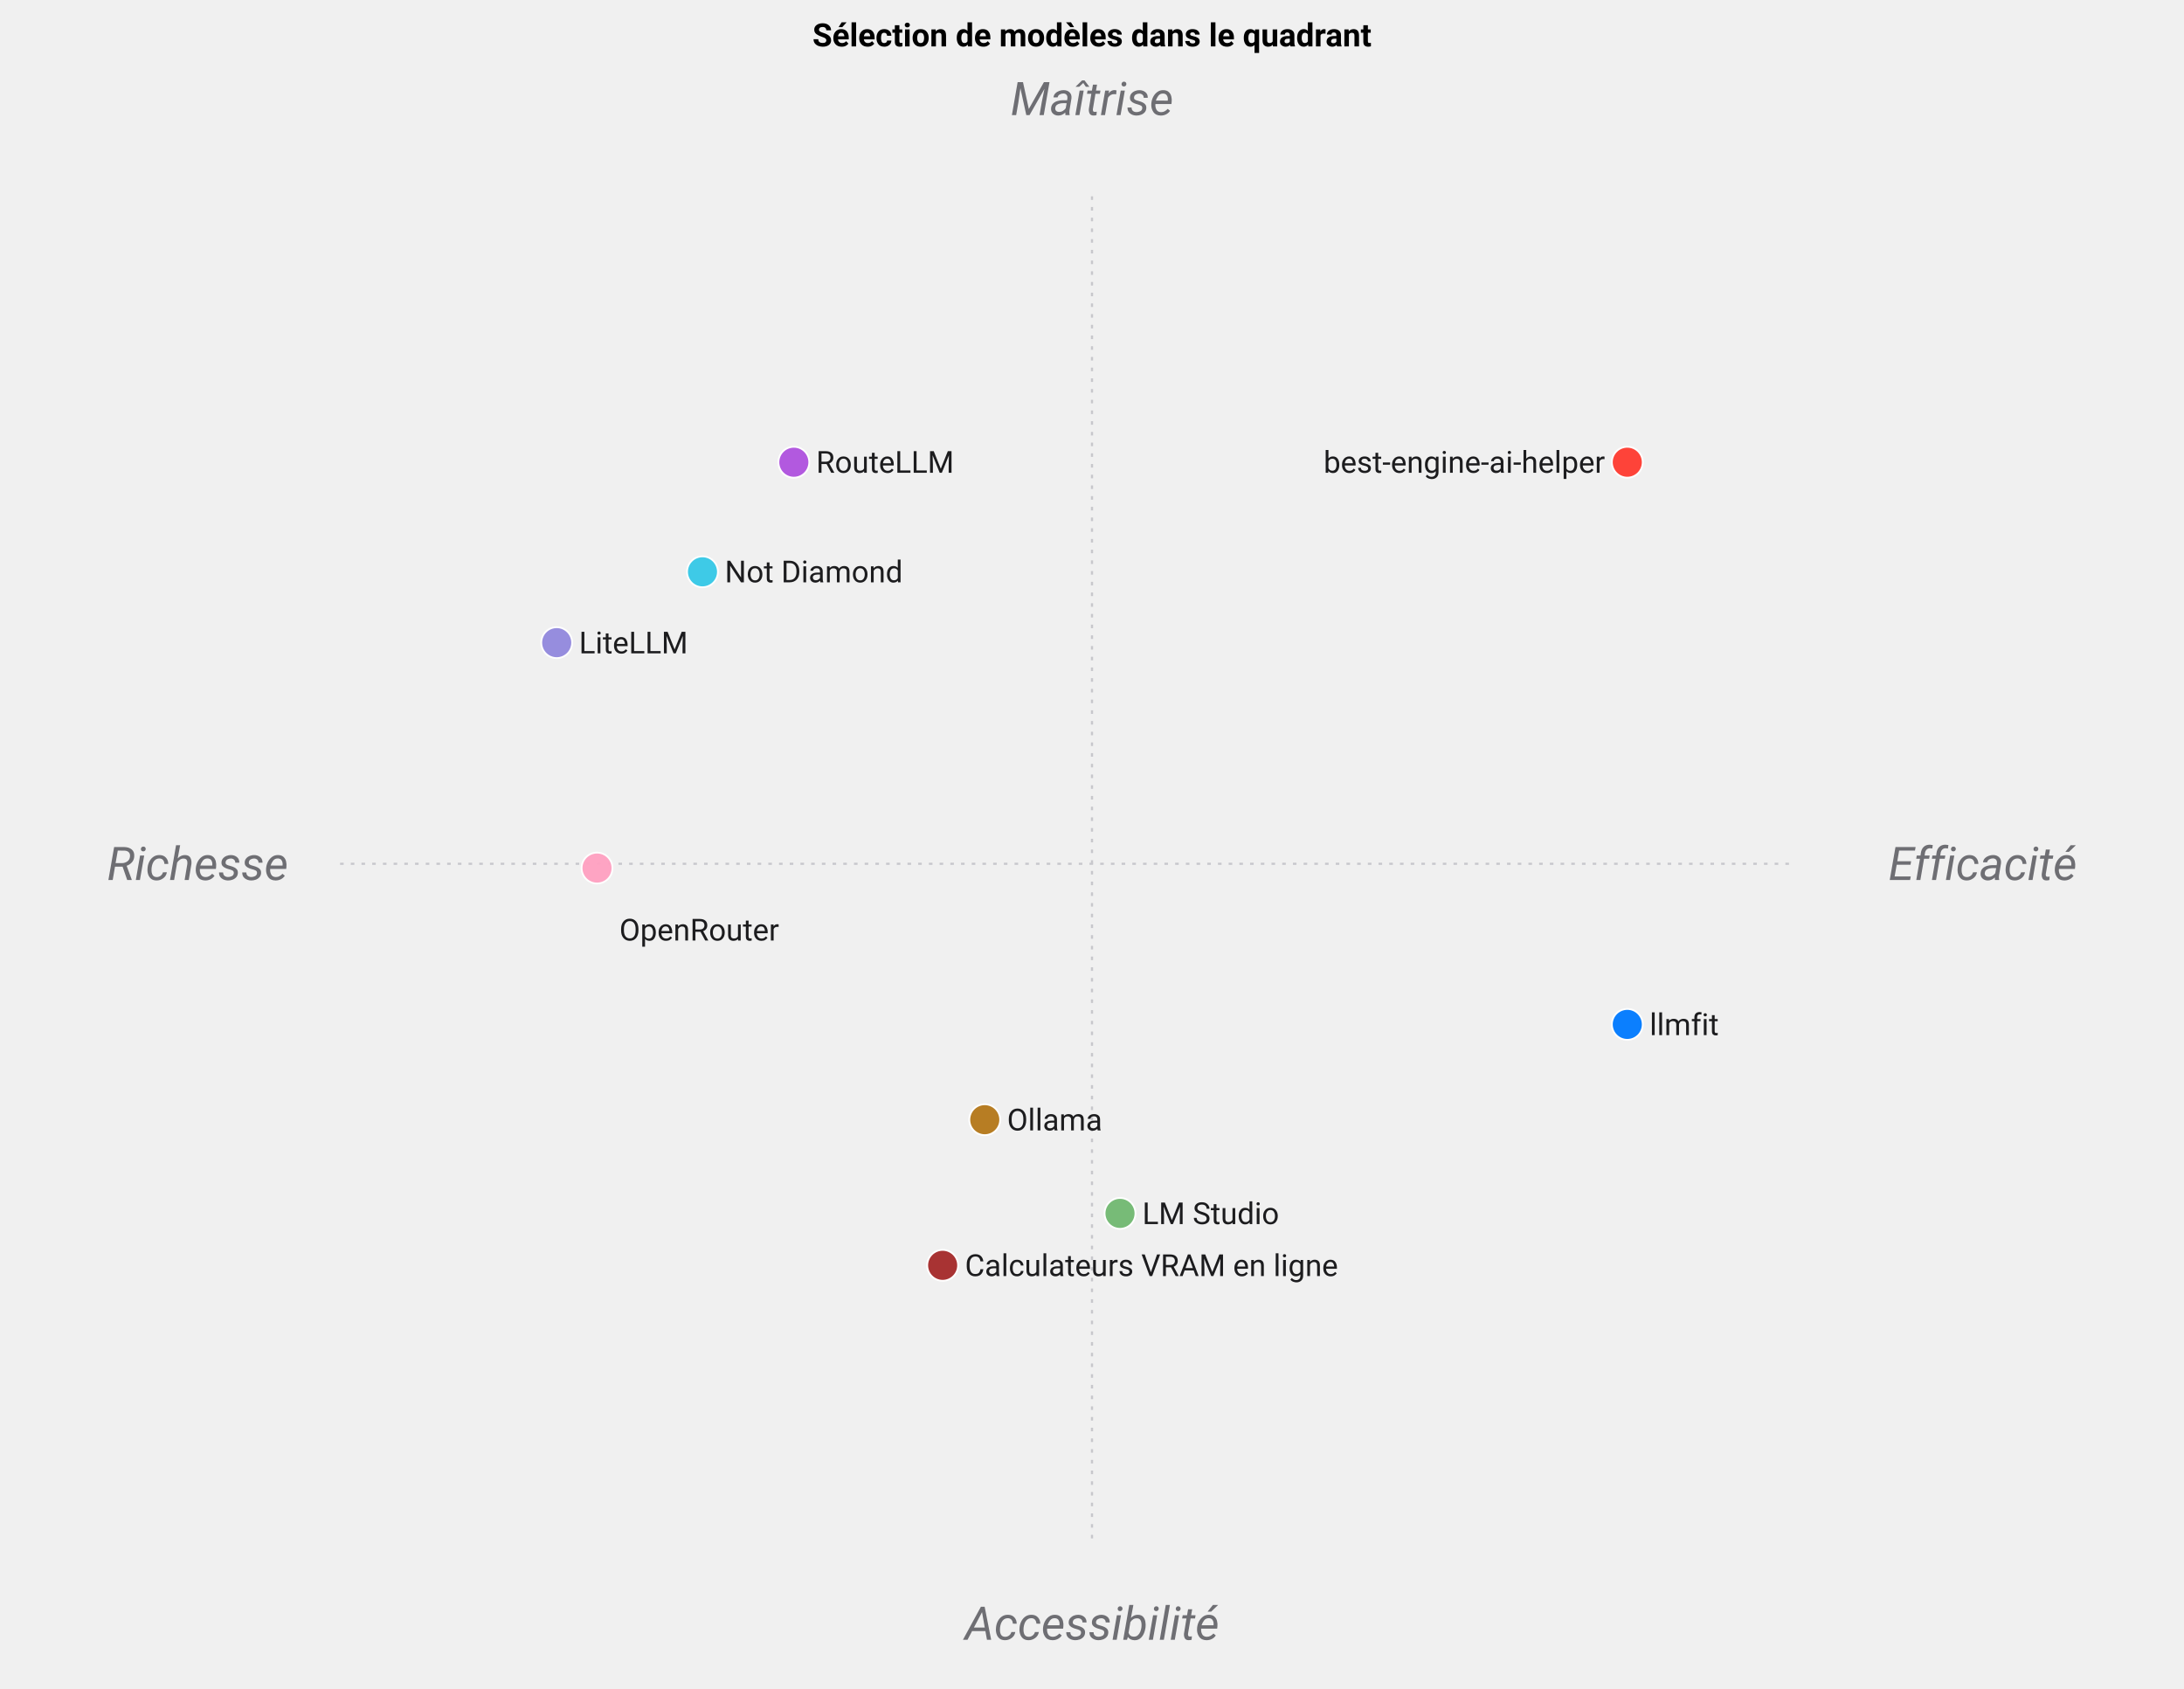
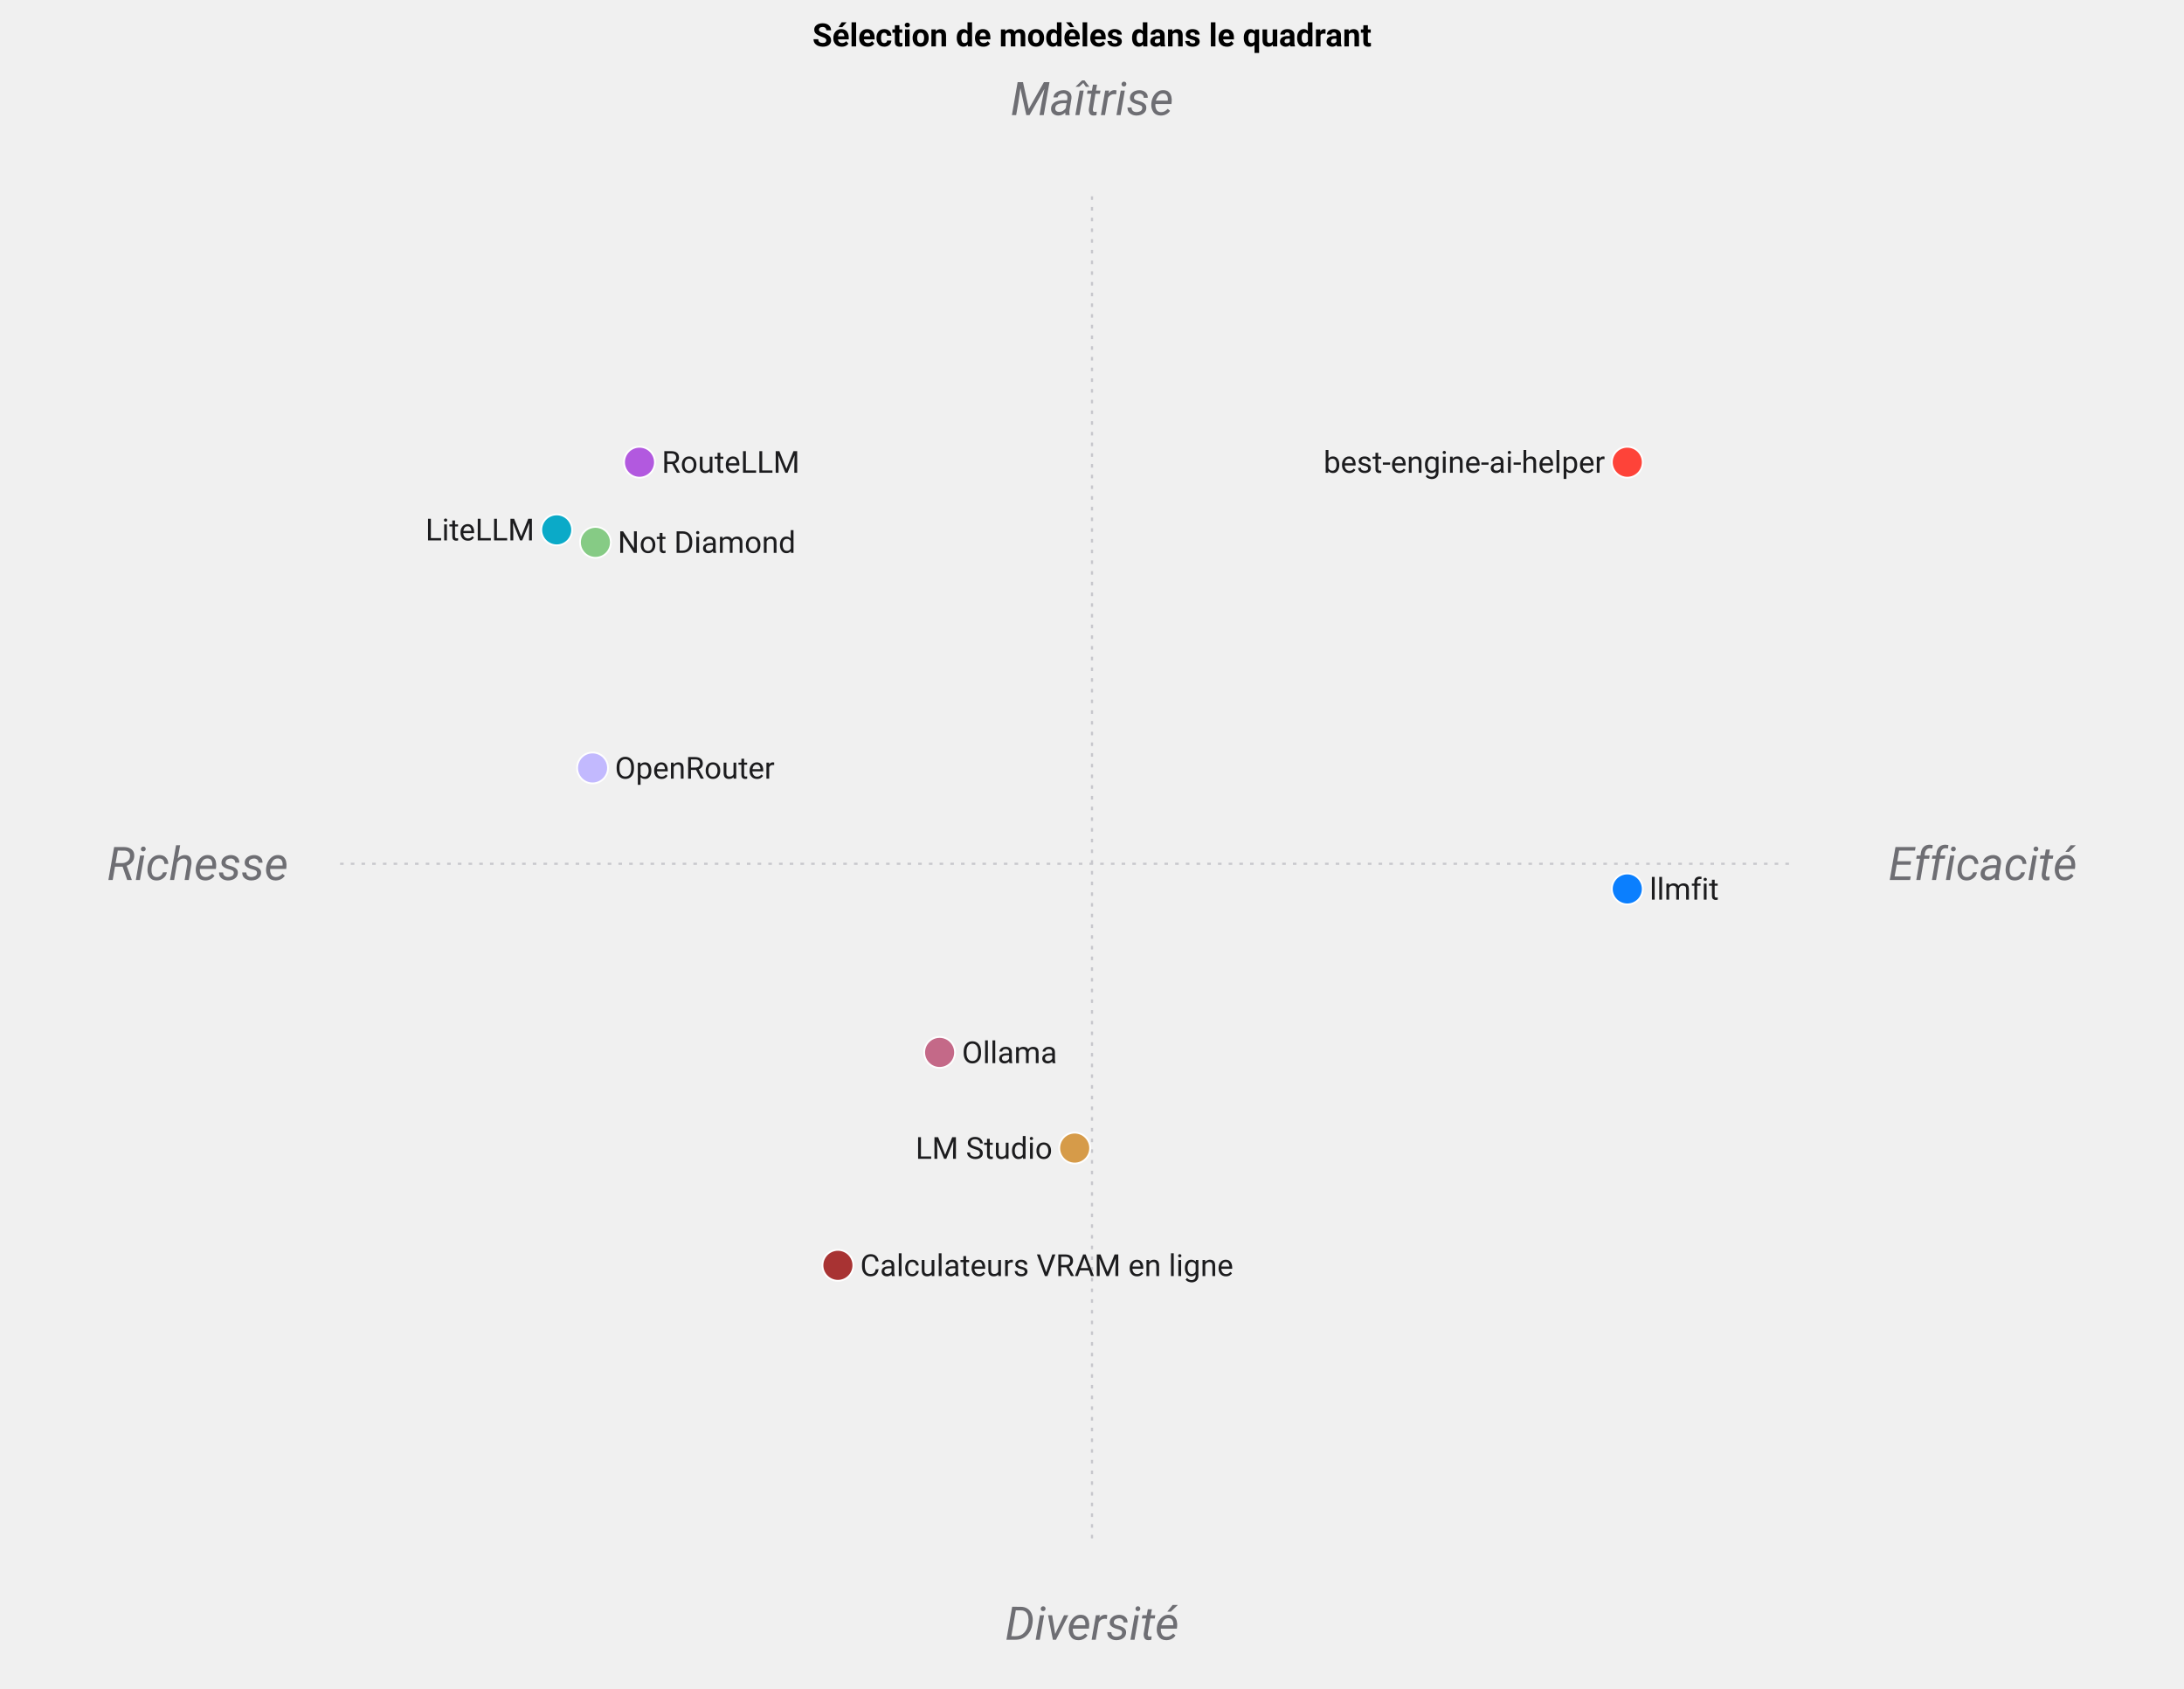
<svg xmlns="http://www.w3.org/2000/svg" width="1224" height="946" viewBox="0 0 1224 946" role="img" aria-labelledby="sp-title sp-desc" font-family="Roboto, -apple-system, Helvetica, Arial, sans-serif">
  <style>.sp-dot{cursor:pointer}.sp-dot:hover circle,.sp-dot:focus circle{stroke-width:2.4}.sp-dot:hover,.sp-dot:focus{filter:brightness(1.08);outline:none}</style>
  <line x1="190.6" y1="484.0" x2="1003.2" y2="484.0" stroke="#C7C7CC" stroke-width="1.2" stroke-dasharray="2,4" />
  <line x1="612.0" y1="862.0" x2="612.0" y2="106.0" stroke="#C7C7CC" stroke-width="1.2" stroke-dasharray="2,4" />
  <text data-pole="right" x="1164.0" y="493.1" font-size="26" font-style="italic" fill="#6E6E73" text-anchor="end">Efficacité</text>
  <text data-pole="left" x="60.0" y="493.1" font-size="26" font-style="italic" fill="#6E6E73" text-anchor="start">Richesse</text>
  <text data-pole="top" x="612.0" y="64.5" font-size="26" font-style="italic" fill="#6E6E73" text-anchor="middle">Maîtrise</text>
-   <text data-pole="bottom" x="612.0" y="918.8" font-size="26" font-style="italic" fill="#6E6E73" text-anchor="middle">Accessibilité</text>
-   <g class="sp-dot" tabindex="0" role="img" aria-label="Sélection de modèles: best-engine-ai-helper role: best axis1: 2.53 axis2: 1.97">
+   <text data-pole="bottom" x="612.0" y="918.8" font-size="26" font-style="italic" fill="#6E6E73" text-anchor="middle">Diversité</text>
+   <g class="sp-dot" tabindex="0" role="img" aria-label="Sélection de modèles: best-engine-ai-helper role: best axis1: 2.50 axis2: 1.96">
    <circle cx="912.0" cy="259.0" r="8.65" fill="#FF3B30" stroke="white" stroke-width="1" opacity="0.95" />
  </g>
  <text x="899.5" y="264.9" font-size="17" fill="#1C1C1E" text-anchor="end">best-engine-ai-helper</text>
-   <g class="sp-dot" tabindex="0" role="img" aria-label="Sélection de modèles: llmfit role: right axis1: 2.53 axis2: -0.79">
-     <circle cx="912.0" cy="574.0" r="8.65" fill="#007AFF" stroke="white" stroke-width="1" opacity="0.95" />
+   <g class="sp-dot" tabindex="0" role="img" aria-label="Sélection de modèles: llmfit role: right axis1: 2.50 axis2: -0.12">
+     <circle cx="912.0" cy="498.1" r="8.65" fill="#007AFF" stroke="white" stroke-width="1" opacity="0.95" />
  </g>
-   <text x="924.5" y="580.0" font-size="17" fill="#1C1C1E" text-anchor="start">llmfit</text>
-   <g class="sp-dot" tabindex="0" role="img" aria-label="Sélection de modèles: RouteLLM role: top axis1: -1.41 axis2: 1.97">
-     <circle cx="444.9" cy="259.0" r="8.65" fill="#AF52DE" stroke="white" stroke-width="1" opacity="0.95" />
+   <text x="924.5" y="504.1" font-size="17" fill="#1C1C1E" text-anchor="start">llmfit</text>
+   <g class="sp-dot" tabindex="0" role="img" aria-label="Sélection de modèles: RouteLLM role: top axis1: -2.12 axis2: 1.96">
+     <circle cx="358.4" cy="259.0" r="8.65" fill="#AF52DE" stroke="white" stroke-width="1" opacity="0.95" />
  </g>
-   <text x="457.4" y="264.9" font-size="17" fill="#1C1C1E" text-anchor="start">RouteLLM</text>
-   <g class="sp-dot" tabindex="0" role="img" aria-label="Sélection de modèles: LiteLLM role: competitor axis1: -2.53 axis2: 1.08">
-     <circle cx="312.0" cy="360.1" r="8.65" fill="#9288DD" stroke="white" stroke-width="1" opacity="0.95" />
+   <text x="370.9" y="264.9" font-size="17" fill="#1C1C1E" text-anchor="start">RouteLLM</text>
+   <g class="sp-dot" tabindex="0" role="img" aria-label="Sélection de modèles: LiteLLM role: competitor axis1: -2.50 axis2: 1.63">
+     <circle cx="312.0" cy="296.9" r="8.65" fill="#00A7C6" stroke="white" stroke-width="1" opacity="0.95" />
  </g>
-   <text x="324.5" y="366.1" font-size="17" fill="#1C1C1E" text-anchor="start">LiteLLM</text>
-   <g class="sp-dot" tabindex="0" role="img" aria-label="Sélection de modèles: OpenRouter role: competitor axis1: -2.34 axis2: -0.02">
-     <circle cx="334.6" cy="486.4" r="8.65" fill="#FFA1C1" stroke="white" stroke-width="1" opacity="0.95" />
+   <text x="299.5" y="302.8" font-size="17" fill="#1C1C1E" text-anchor="end">LiteLLM</text>
+   <g class="sp-dot" tabindex="0" role="img" aria-label="Sélection de modèles: OpenRouter role: competitor axis1: -2.34 axis2: 0.47">
+     <circle cx="332.1" cy="430.3" r="8.65" fill="#C0B7FF" stroke="white" stroke-width="1" opacity="0.95" />
  </g>
-   <text x="347.1" y="527.0" font-size="17" fill="#1C1C1E" text-anchor="start">OpenRouter</text>
-   <g class="sp-dot" tabindex="0" role="img" aria-label="Sélection de modèles: Not Diamond role: competitor axis1: -1.84 axis2: 1.43">
-     <circle cx="393.7" cy="320.4" r="8.65" fill="#35C8E7" stroke="white" stroke-width="1" opacity="0.95" />
+   <text x="344.6" y="436.3" font-size="17" fill="#1C1C1E" text-anchor="start">OpenRouter</text>
+   <g class="sp-dot" tabindex="0" role="img" aria-label="Sélection de modèles: Not Diamond role: competitor axis1: -2.32 axis2: 1.57">
+     <circle cx="333.7" cy="303.9" r="8.65" fill="#81C980" stroke="white" stroke-width="1" opacity="0.95" />
  </g>
-   <text x="406.2" y="326.3" font-size="17" fill="#1C1C1E" text-anchor="start">Not Diamond</text>
-   <g class="sp-dot" tabindex="0" role="img" aria-label="Sélection de modèles: Ollama role: competitor axis1: -0.51 axis2: -1.26">
-     <circle cx="551.9" cy="627.4" r="8.65" fill="#B47819" stroke="white" stroke-width="1" opacity="0.95" />
+   <text x="346.2" y="309.8" font-size="17" fill="#1C1C1E" text-anchor="start">Not Diamond</text>
+   <g class="sp-dot" tabindex="0" role="img" aria-label="Sélection de modèles: Ollama role: competitor axis1: -0.71 axis2: -0.92">
+     <circle cx="526.6" cy="589.7" r="8.65" fill="#C26383" stroke="white" stroke-width="1" opacity="0.95" />
  </g>
-   <text x="564.4" y="633.4" font-size="17" fill="#1C1C1E" text-anchor="start">Ollama</text>
-   <g class="sp-dot" tabindex="0" role="img" aria-label="Sélection de modèles: LM Studio role: competitor axis1: 0.13 axis2: -1.72">
-     <circle cx="627.7" cy="679.9" r="8.65" fill="#71B971" stroke="white" stroke-width="1" opacity="0.95" />
+   <text x="539.1" y="595.7" font-size="17" fill="#1C1C1E" text-anchor="start">Ollama</text>
+   <g class="sp-dot" tabindex="0" role="img" aria-label="Sélection de modèles: LM Studio role: competitor axis1: -0.08 axis2: -1.39">
+     <circle cx="602.3" cy="643.3" r="8.65" fill="#D59741" stroke="white" stroke-width="1" opacity="0.95" />
  </g>
-   <text x="640.2" y="685.9" font-size="17" fill="#1C1C1E" text-anchor="start">LM Studio</text>
-   <g class="sp-dot" tabindex="0" role="img" aria-label="Sélection de modèles: Calculateurs VRAM en ligne role: worst axis1: -0.71 axis2: -1.97">
-     <circle cx="528.3" cy="709.0" r="8.65" fill="#A52A2A" stroke="white" stroke-width="1" opacity="0.95" />
+   <text x="589.8" y="649.3" font-size="17" fill="#1C1C1E" text-anchor="end">LM Studio</text>
+   <g class="sp-dot" tabindex="0" role="img" aria-label="Sélection de modèles: Calculateurs VRAM en ligne role: worst axis1: -1.19 axis2: -1.96">
+     <circle cx="469.6" cy="709.0" r="8.65" fill="#A52A2A" stroke="white" stroke-width="1" opacity="0.95" />
  </g>
-   <text x="540.8" y="715.0" font-size="17" fill="#1C1C1E" text-anchor="start">Calculateurs VRAM en ligne</text>
+   <text x="482.1" y="715.0" font-size="17" fill="#1C1C1E" text-anchor="start">Calculateurs VRAM en ligne</text>
  <text x="612.0" y="26" font-size="18" font-weight="bold" fill="#000" text-anchor="middle">Sélection de modèles dans le quadrant</text>
</svg>
